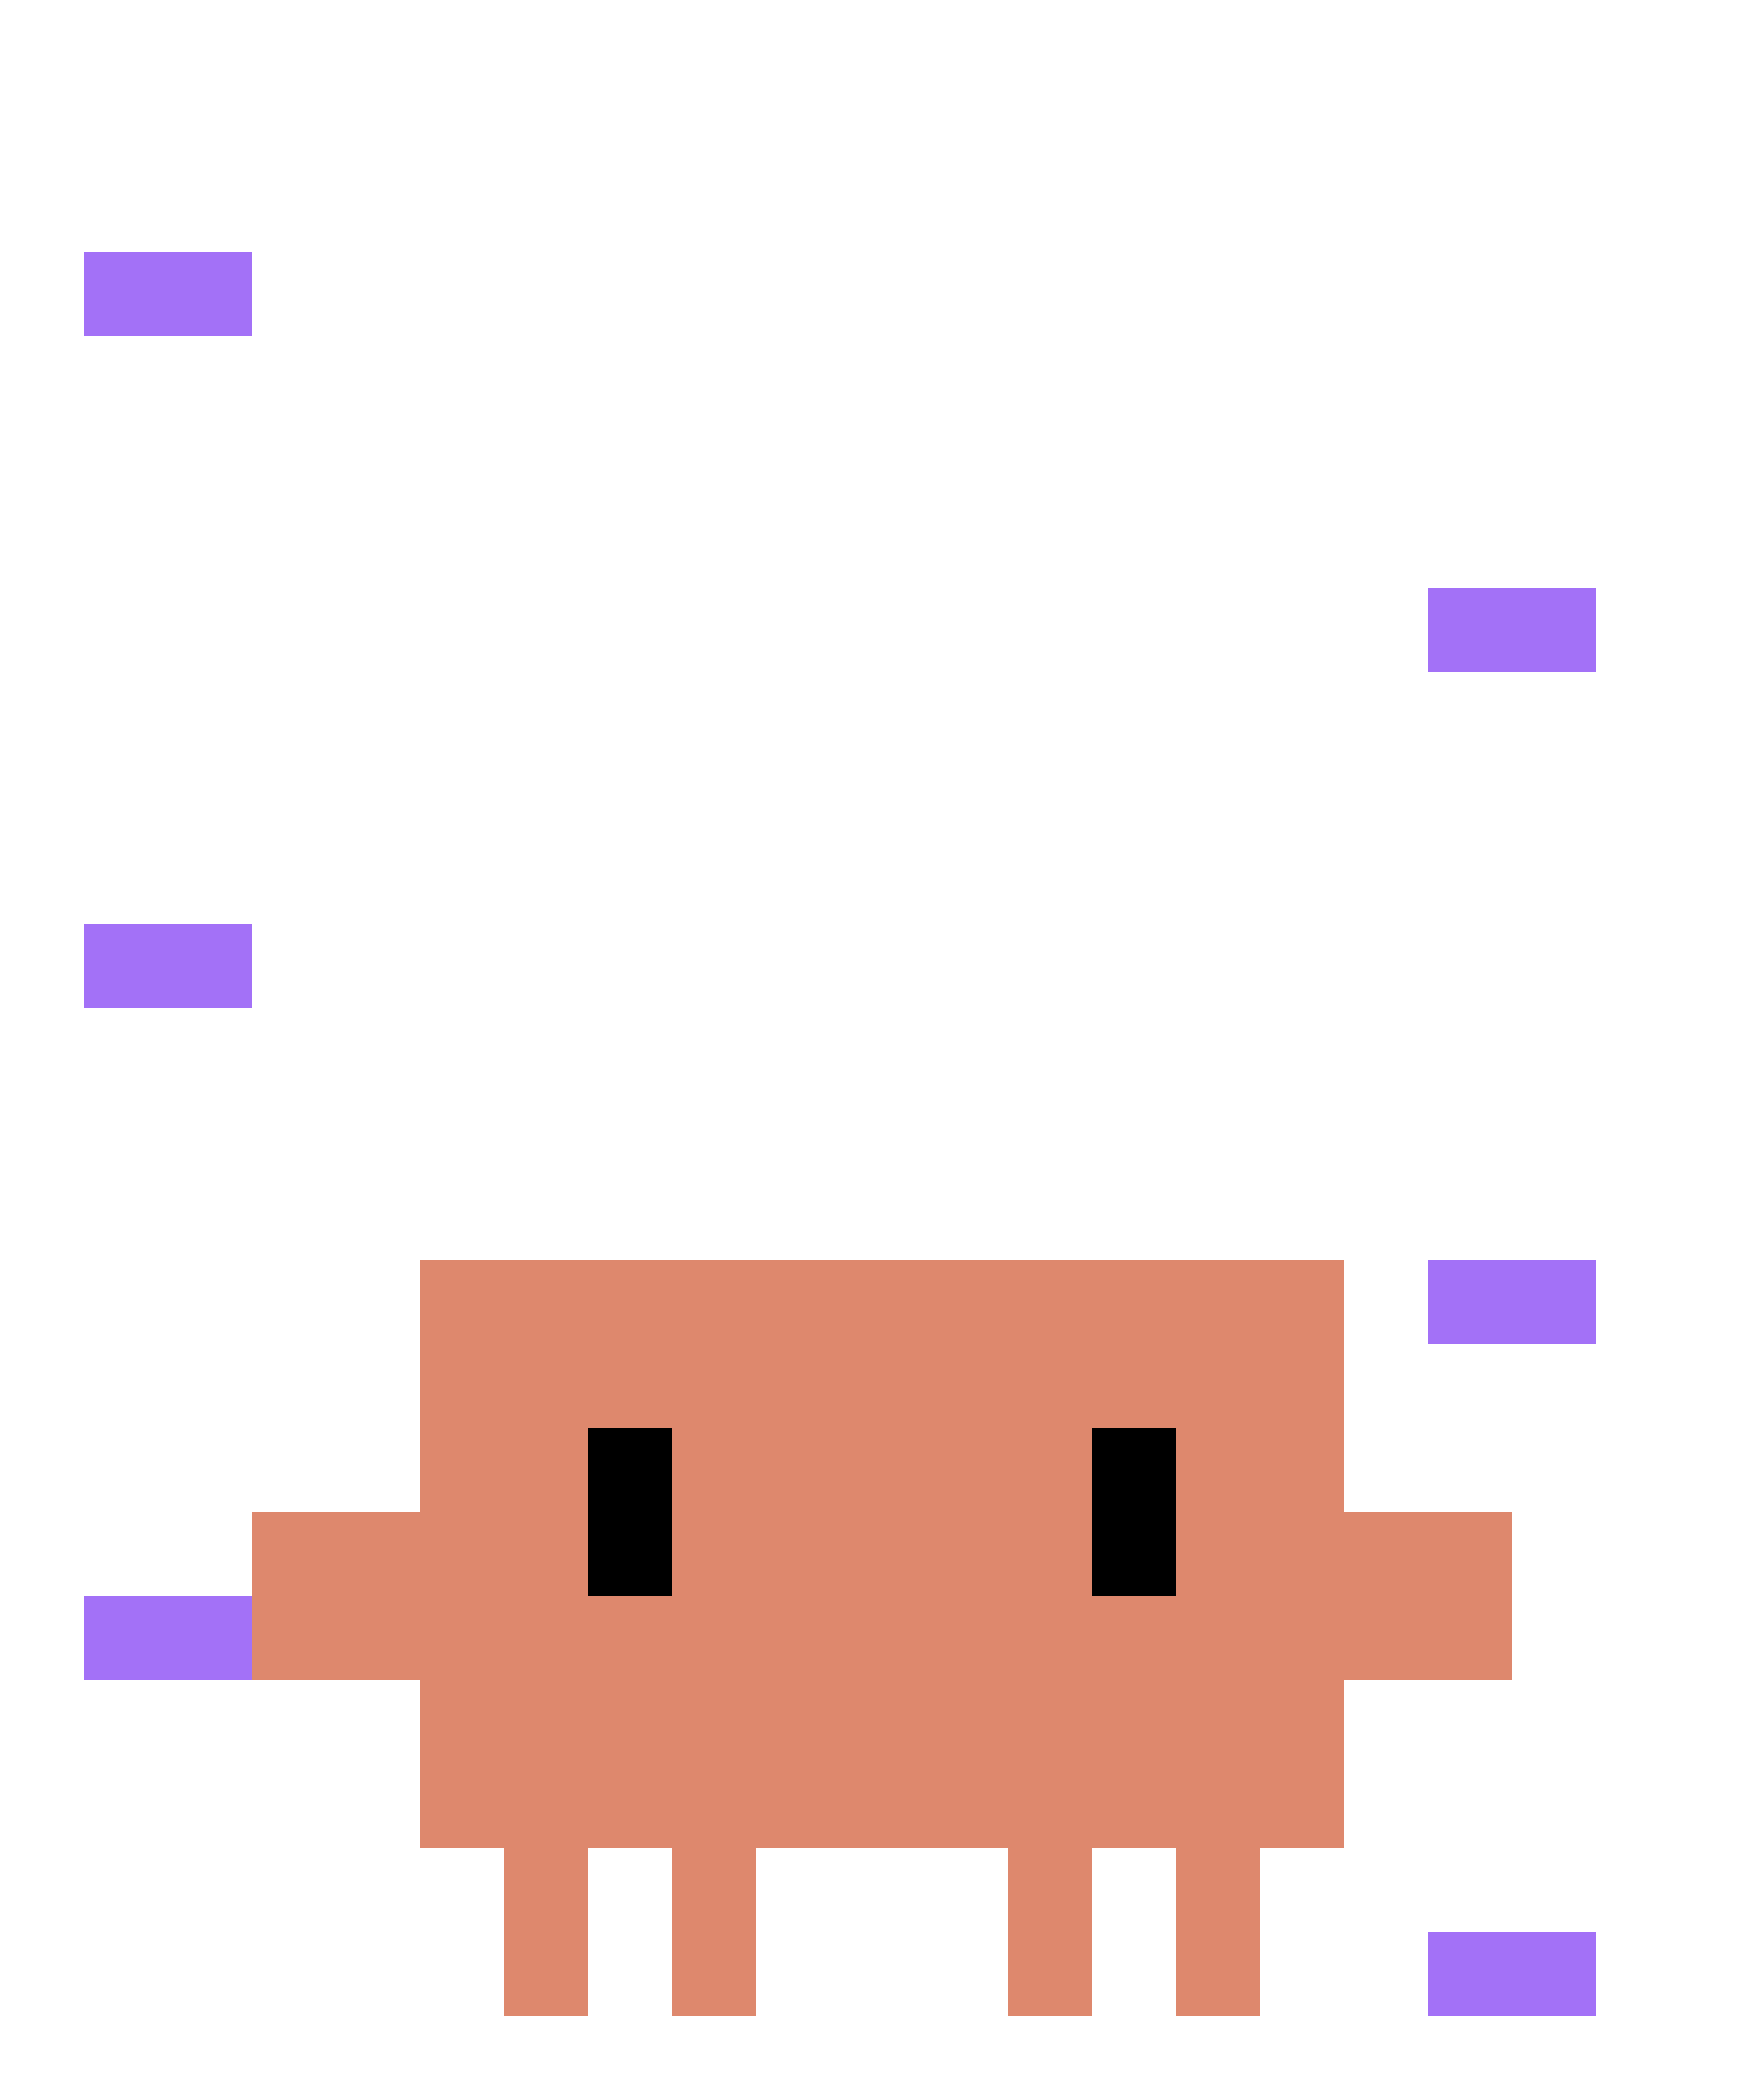
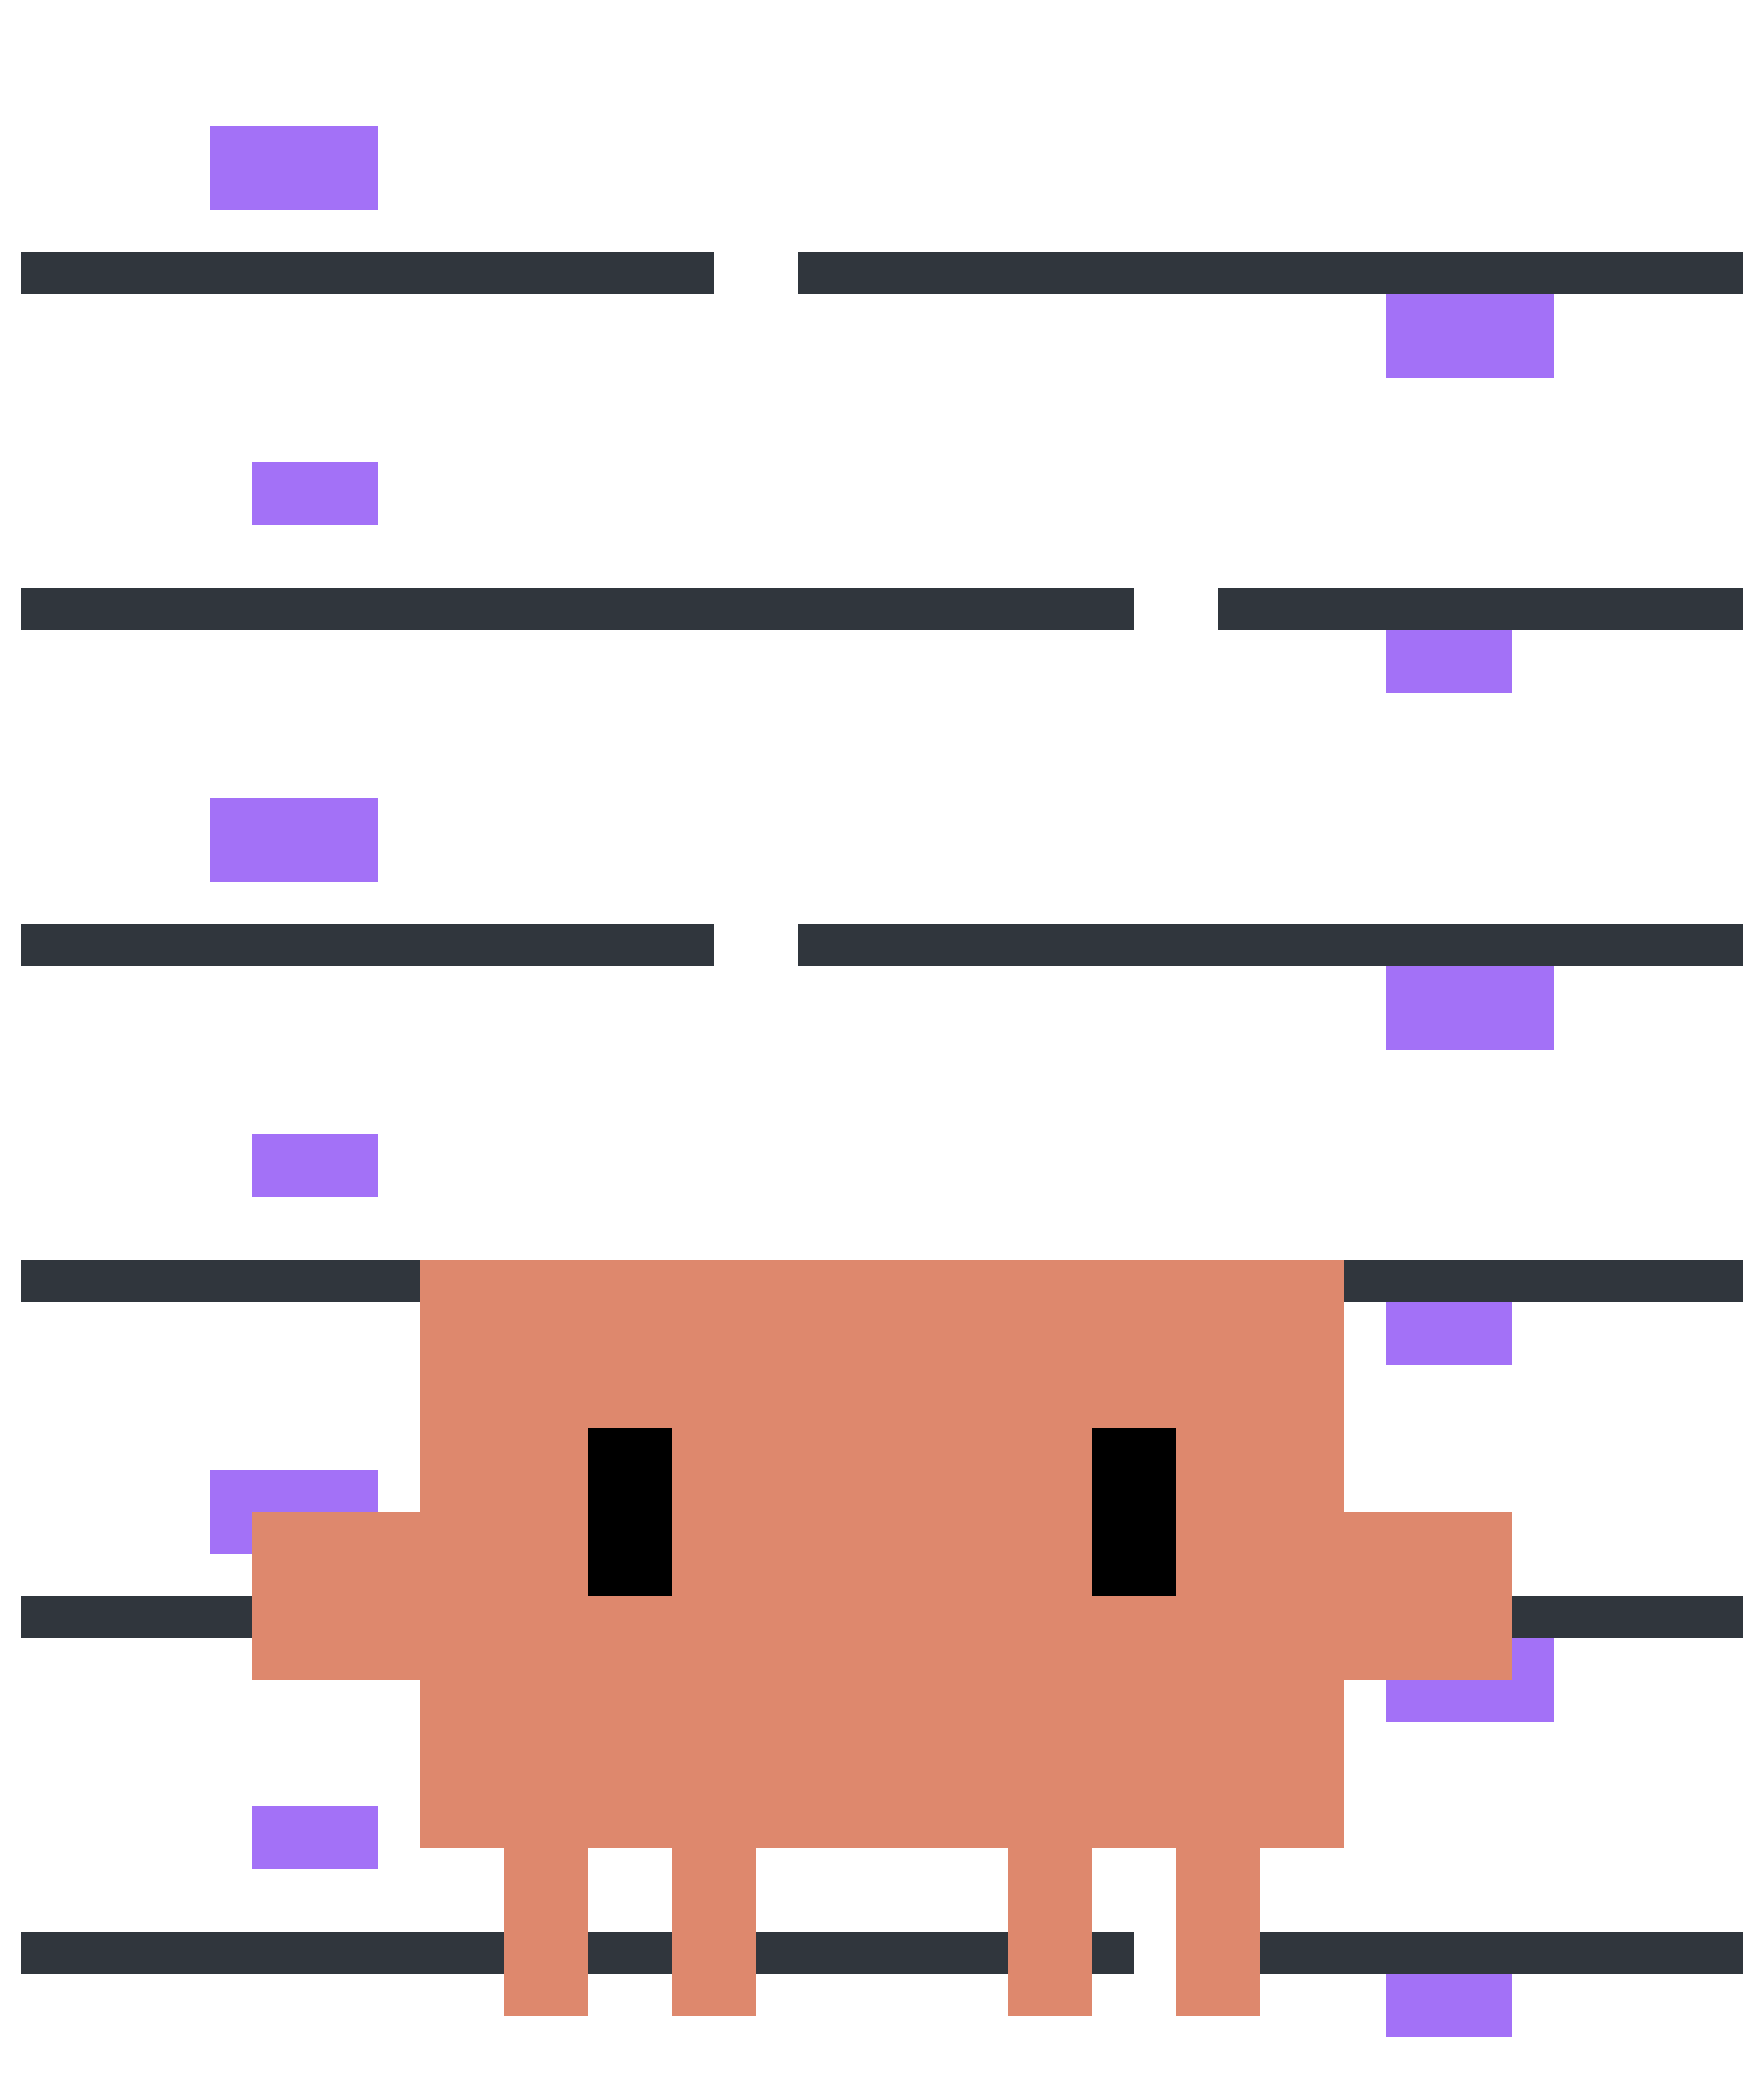
- <svg xmlns="http://www.w3.org/2000/svg" viewBox="-3 -9 21 25" width="168" height="200">
+ <svg xmlns="http://www.w3.org/2000/svg" viewBox="-3 -9 21 25" width="168" height="200" data-loop-seconds="4">
  <defs>
+     <clipPath id="wall-crop" data-safe-area="ignore">
+       <rect x="-2.75" y="-8.5" width="20.5" height="24.25" />
+     </clipPath>
    <style>
-       #fx-wall {
-         animation: scroll-wall 1s infinite linear;
-       }
- 
-       #ground-shadow {
-         opacity: 0;
-       }
- 
-       /* Pulling up: one pixel, twice a loop. */
-       #master-group {
-         animation: pull-up 0.5s infinite steps(1);
-       }
- 
-       /* Hunting for the next hold, above and to one side. */
-       #left-eye,
-       #right-eye {
-         animation: look-up 0.5s infinite steps(1);
-       }
- 
-       @keyframes scroll-wall {
+       /* ── the wall ────────────────────────────────────────────────────────
+          Flat, and linear on purpose. The claws and the feet track it by
+          matching its speed exactly, so any easing here would have to be solved
+          back into every limb keyframe to keep the grips from sliding. A
+          following camera pans steadily anyway; the surge lives in the body. */
+       #fx-wall-scroll {
+         animation: wall-scroll 4s infinite linear;
+       }
+ 
+       /* ── the climber ─────────────────────────────────────────────────────
+          The lean, once per stride, wrapping everything including the arms.
+          Translation only, here and in the bob: a 2.5deg rotation of an 88x56
+          slab was tried in `idle` and staircased into a parallelogram, and
+          non-uniform scale on a part this size walks its edges a whole pixel
+          between frames. A body this large leans by moving, not by turning. */
+       #climb-sway {
+         animation: climb-sway 2s infinite ease-in-out;
+       }
+ 
+       /* The pull, once a second, inside the lean. Torso, legs and eyes only —
+          the arms are outside it so the hands hold their holds while the body
+          travels past them, which is what a pull is. */
+       #climb-bob {
+         animation: climb-bob 1s infinite ease-in-out;
+       }
+ 
+       /* ── the arms ────────────────────────────────────────────────────────
+          Two tracks each, nested. The outer one carries the claw up and down
+          the wall; the inner one turns it about its own centre. The turn never
+          leaves the 36-58deg band, where a 2x2 block renders as a diamond: at
+          0deg it is the flat tab against the torso edge that read as a snout,
+          and at 90deg it is a square again. */
+       #arm-left-reach {
+         animation: reach-left 2s infinite linear;
+       }
+ 
+       #claw-left-turn {
+         transform-origin: 1px 10px; /* the left claw's own centre */
+         animation: turn-left 2s infinite linear;
+       }
+ 
+       /* Half a cycle behind, so one hand is always on the rock. The delay
+          rides inside the shorthand, which resets a separate
+          `animation-delay`. */
+       #arm-right-reach {
+         animation: reach-right 2s -1s infinite linear;
+       }
+ 
+       #claw-right-turn {
+         transform-origin: 14px 10px; /* the right claw's own centre */
+         animation: turn-right 2s -1s infinite linear;
+       }
+ 
+       /* ── the face ────────────────────────────────────────────────────────
+          One track, and no strain: the eyes hold their shape for the whole
+          loop. A squashed eye here would buy an expression at the price of
+          frames with an eye missing, which read as dropped frames. */
+       #eyes-look {
+         animation: spot-the-hold 2s infinite ease-in-out;
+       }
+ 
+       /* ── the legs ────────────────────────────────────────────────────────
+          One cycle shared by all four, put out of phase by delay rather than by
+          four sets of keyframes. Left pair against right pair at half a cycle;
+          outer behind inner by a single frame. */
+       #step-inner-left {
+         animation: step 1s infinite linear;
+       }
+ 
+       #step-outer-left {
+         animation: step 1s -0.125s infinite linear;
+       }
+ 
+       #step-inner-right {
+         animation: step 1s -0.5s infinite linear;
+       }
+ 
+       #step-outer-right {
+         animation: step 1s -0.625s infinite linear;
+       }
+ 
+       /* ── keyframes ─────────────────────────────────────────────────────── */
+ 
+       /* 8 units a loop: one joint-stagger period, two hold periods. */
+       @keyframes wall-scroll {
        from { transform: translateY(0); }
        to   { transform: translateY(8px); }
      }

-       @keyframes pull-up {
-         0%   { transform: translateY(0); }
-         50%  { transform: translateY(-1px); }
-         100% { transform: translateY(0); }
-       }
- 
-       @keyframes look-up {
-         0%   { transform: translate(0, -1px); }
-         50%  { transform: translate(-1px, -1px); }
-         100% { transform: translate(0, -1px); }
+       /* Three device pixels toward whichever claw is high and freshly loaded,
+          once per stride. The arms ride inside this one — a lean that left them
+          behind would peel a claw off the torso edge, which is 4 device pixels
+          of overlap and cannot spare 3. */
+       @keyframes climb-sway {
+         0%   { transform: translateX(-0.375px); }
+         50%  { transform: translateX(0.375px); }
+         100% { transform: translateX(-0.375px); }
+       }
+ 
+       /* One device pixel down as the grip loads, two up through the pull. */
+       @keyframes climb-bob {
+         0%    { transform: translateY(0); }
+         25%   { transform: translateY(0.125px); }
+         62.5% { transform: translateY(-0.25px); }
+         100%  { transform: translateY(0); }
+       }
+ 
+       /* Twelve frames on the hold, falling 0.25 a frame — the wall's own
+          speed, stated once as a straight line between two stops rather than as
+          twelve solved positions. Then four frames off it: up, a device pixel
+          past, and settled onto the next hold, which is 4 units higher in wall
+          coordinates and so in exactly the same place on screen. The claw's x
+          never changes; the lean carries it sideways instead. */
+       @keyframes reach-left {
+         0%     { transform: translate(0.1px, -2.4px); }
+         75%    { transform: translate(0.1px, 0.6px);
+                  animation-timing-function: cubic-bezier(.2,.75,.3,1); }
+         81.25% { transform: translate(0.1px, -1.1px); }
+         87.5%  { transform: translate(0.1px, -2.5px); }
+         100%   { transform: translate(0.1px, -2.4px); }
+       }
+ 
+       @keyframes turn-left {
+         0%     { transform: rotate(46deg); }
+         75%    { transform: rotate(36deg); }
+         81.25% { transform: rotate(58deg); }
+         87.5%  { transform: rotate(52deg); }
+         100%   { transform: rotate(46deg); }
+       }
+ 
+       /* The same arm mirrored about x=7.5. The delay supplies the phase. */
+       @keyframes reach-right {
+         0%     { transform: translate(-0.1px, -2.4px); }
+         75%    { transform: translate(-0.1px, 0.6px);
+                  animation-timing-function: cubic-bezier(.2,.75,.3,1); }
+         81.25% { transform: translate(-0.1px, -1.1px); }
+         87.5%  { transform: translate(-0.1px, -2.5px); }
+         100%   { transform: translate(-0.1px, -2.4px); }
+       }
+ 
+       @keyframes turn-right {
+         0%     { transform: rotate(-46deg); }
+         75%    { transform: rotate(-36deg); }
+         81.25% { transform: rotate(-58deg); }
+         87.5%  { transform: rotate(-52deg); }
+         100%   { transform: rotate(-46deg); }
+       }
+ 
+       /* Toward whichever claw is off the rock: right while the right hand
+          swings, left while the left one does, two frames before it goes. Half
+          a unit each way — the nearest claw corner stays a full unit clear of
+          the nearest eye, so this cannot walk an eye into an arm. */
+       @keyframes spot-the-hold {
+         0%     { transform: translate(-0.5px, -0.25px); }
+         12.5%  { transform: translate(0.5px, -0.25px); }
+         50%    { transform: translate(0.5px, -0.25px); }
+         62.5%  { transform: translate(-0.5px, -0.25px); }
+         100%   { transform: translate(-0.5px, -0.25px); }
+       }
+ 
+       /* Weighted and riding the wall down for four frames, snapped up in two,
+          held tucked for two while the other side takes the load. Up from the
+          base position only — a leg translated below its own rect parts from
+          the hips, and 2 units of leg cannot spare any of them. */
+       @keyframes step {
+         0%   { transform: translateY(-1px); }
+         50%  { transform: translateY(0);
+                animation-timing-function: cubic-bezier(.2,.7,.3,1); }
+         75%  { transform: translateY(-1px); }
+         100% { transform: translateY(-1px); }
      }
    </style>
  </defs>
-   <g id="fx-wall" fill="#A371F7" data-safe-area="ignore">
-     <rect x="-2" y="-14" width="2" height="1" />
-     <rect x="14" y="-10" width="2" height="1" />
-     <rect x="-2" y="-6" width="2" height="1" />
-     <rect x="14" y="-2" width="2" height="1" />
-     <rect x="-2" y="2" width="2" height="1" />
-     <rect x="14" y="6" width="2" height="1" />
-     <rect x="-2" y="10" width="2" height="1" />
-     <rect x="14" y="14" width="2" height="1" />
-     <rect x="-2" y="18" width="2" height="1" />
-     <rect x="14" y="22" width="2" height="1" />
+   <g id="fx-wall" clip-path="url(#wall-crop)" data-safe-area="ignore">
+     <g id="fx-wall-scroll">
+       <g id="fx-wall-joints" fill="#30363D">
+         <rect x="-3" y="-14" width="8.5" height="0.5" />
+         <rect x="6.5" y="-14" width="11.5" height="0.5" />
+         <rect x="-3" y="-10" width="13.5" height="0.5" />
+         <rect x="11.5" y="-10" width="6.5" height="0.5" />
+         <rect x="-3" y="-6" width="8.5" height="0.5" />
+         <rect x="6.5" y="-6" width="11.5" height="0.5" />
+         <rect x="-3" y="-2" width="13.5" height="0.5" />
+         <rect x="11.5" y="-2" width="6.5" height="0.5" />
+         <rect x="-3" y="2" width="8.5" height="0.5" />
+         <rect x="6.5" y="2" width="11.5" height="0.5" />
+         <rect x="-3" y="6" width="13.5" height="0.5" />
+         <rect x="11.5" y="6" width="6.5" height="0.5" />
+         <rect x="-3" y="10" width="8.5" height="0.5" />
+         <rect x="6.5" y="10" width="11.5" height="0.5" />
+         <rect x="-3" y="14" width="13.5" height="0.5" />
+         <rect x="11.5" y="14" width="6.5" height="0.5" />
+       </g>
+       <g id="fx-wall-holds">
+         <g fill="#A371F7">
+           <rect x="-0.5" y="-15.5" width="2" height="1" />
+           <rect x="-0.5" y="-7.5" width="2" height="1" />
+           <rect x="-0.5" y="0.5" width="2" height="1" />
+           <rect x="-0.5" y="8.5" width="2" height="1" />
+           <rect x="0" y="-11.5" width="1.5" height="0.75" />
+           <rect x="0" y="-3.5" width="1.5" height="0.75" />
+           <rect x="0" y="4.5" width="1.5" height="0.75" />
+           <rect x="0" y="12.5" width="1.5" height="0.75" />
+           <rect x="13.5" y="-13.5" width="2" height="1" />
+           <rect x="13.5" y="-5.5" width="2" height="1" />
+           <rect x="13.5" y="2.5" width="2" height="1" />
+           <rect x="13.5" y="10.5" width="2" height="1" />
+           <rect x="13.5" y="-9.5" width="1.5" height="0.75" />
+           <rect x="13.5" y="-1.5" width="1.5" height="0.75" />
+           <rect x="13.5" y="6.5" width="1.5" height="0.75" />
+           <rect x="13.5" y="14.5" width="1.5" height="0.75" />
+         </g>
+       </g>
+     </g>
  </g>
-   <rect id="ground-shadow" x="3" y="15" width="9" height="1" fill="#000000" opacity="0.5" />
-   <g id="master-group">
-     <g id="body-color-group" fill="#DE886D">
-       <rect id="torso" x="2" y="6" width="11" height="7" />
-       <rect id="left-arm" x="0" y="9" width="2" height="2" />
-       <rect id="right-arm" x="13" y="9" width="2" height="2" />
-       <rect id="outer-left-leg" x="3" y="13" width="1" height="2" />
-       <rect id="inner-left-leg" x="5" y="13" width="1" height="2" />
-       <rect id="inner-right-leg" x="9" y="13" width="1" height="2" />
-       <rect id="outer-right-leg" x="11" y="13" width="1" height="2" />
-     </g>
-     <g id="eyes-color-group" fill="#000000">
-       <rect id="left-eye" x="4" y="8" width="1" height="2" />
-       <rect id="right-eye" x="10" y="8" width="1" height="2" />
+   <rect id="ground-shadow" x="3" y="15" width="9" height="1" fill="#000000" opacity="0" />
+   <g id="body-color-group" fill="#DE886D">
+     <g id="climb-sway">
+       <g id="arm-left-reach">
+         <g id="claw-left-turn">
+           <rect id="left-arm" x="0" y="9" width="2" height="2" />
+         </g>
+       </g>
+       <g id="arm-right-reach">
+         <g id="claw-right-turn">
+           <rect id="right-arm" x="13" y="9" width="2" height="2" />
+         </g>
+       </g>
+       <g id="climb-bob">
+         <rect id="torso" x="2" y="6" width="11" height="7" />
+         <g id="legs-group">
+           <g id="step-outer-left">
+             <rect id="outer-left-leg" x="3" y="13" width="1" height="2" />
+           </g>
+           <g id="step-inner-left">
+             <rect id="inner-left-leg" x="5" y="13" width="1" height="2" />
+           </g>
+           <g id="step-inner-right">
+             <rect id="inner-right-leg" x="9" y="13" width="1" height="2" />
+           </g>
+           <g id="step-outer-right">
+             <rect id="outer-right-leg" x="11" y="13" width="1" height="2" />
+           </g>
+         </g>
+         <g id="eyes-color-group" fill="#000000">
+           <g id="eyes-look">
+             <rect id="left-eye" x="4" y="8" width="1" height="2" />
+             <rect id="right-eye" x="10" y="8" width="1" height="2" />
+           </g>
+         </g>
+       </g>
    </g>
  </g>
</svg>
